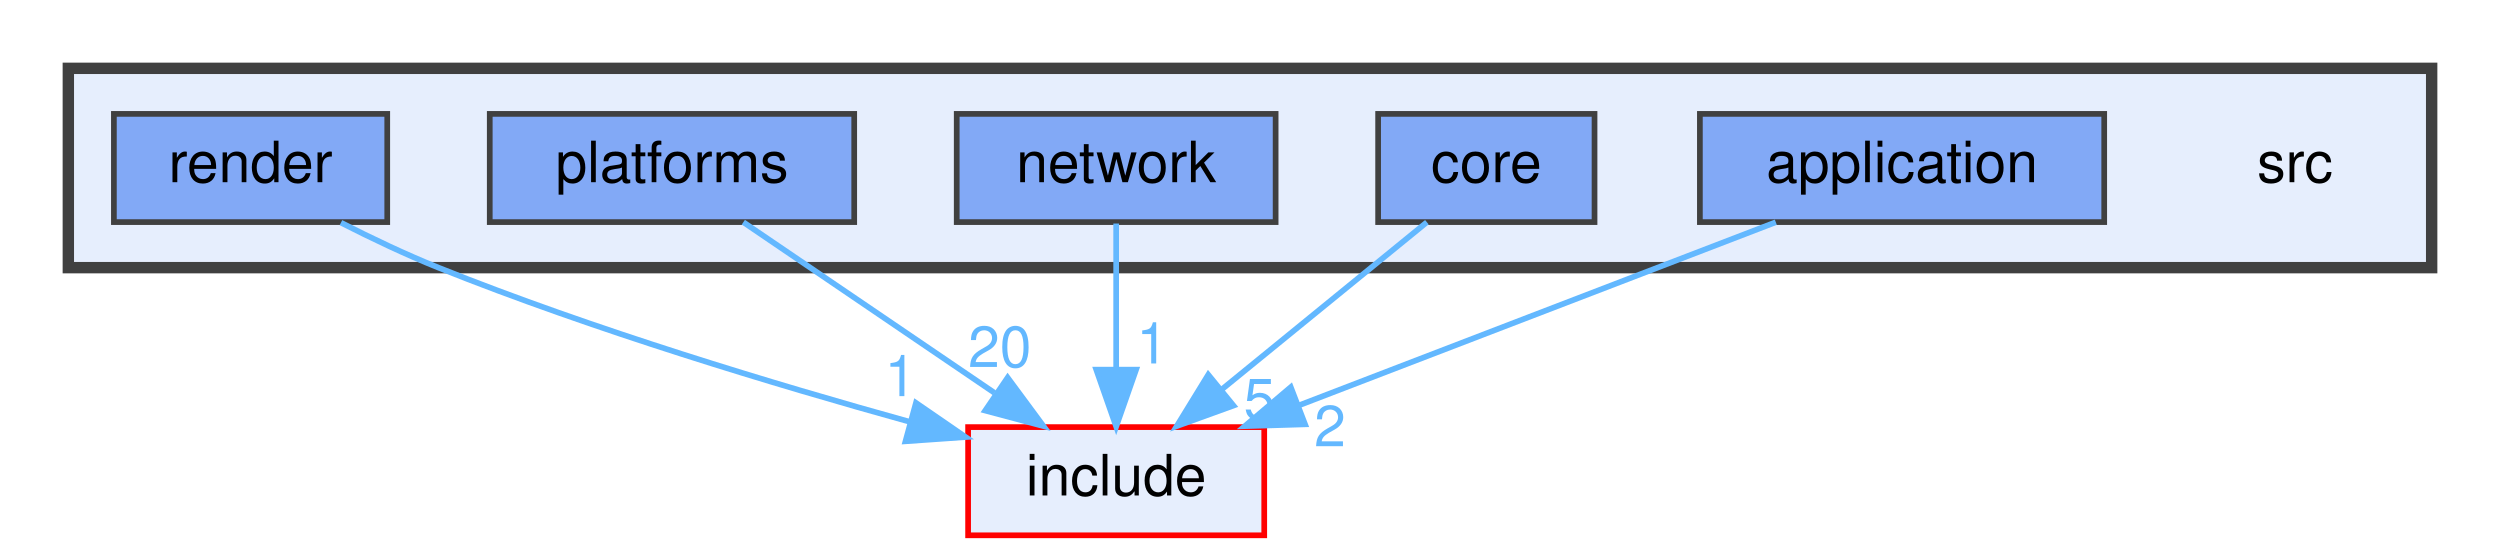
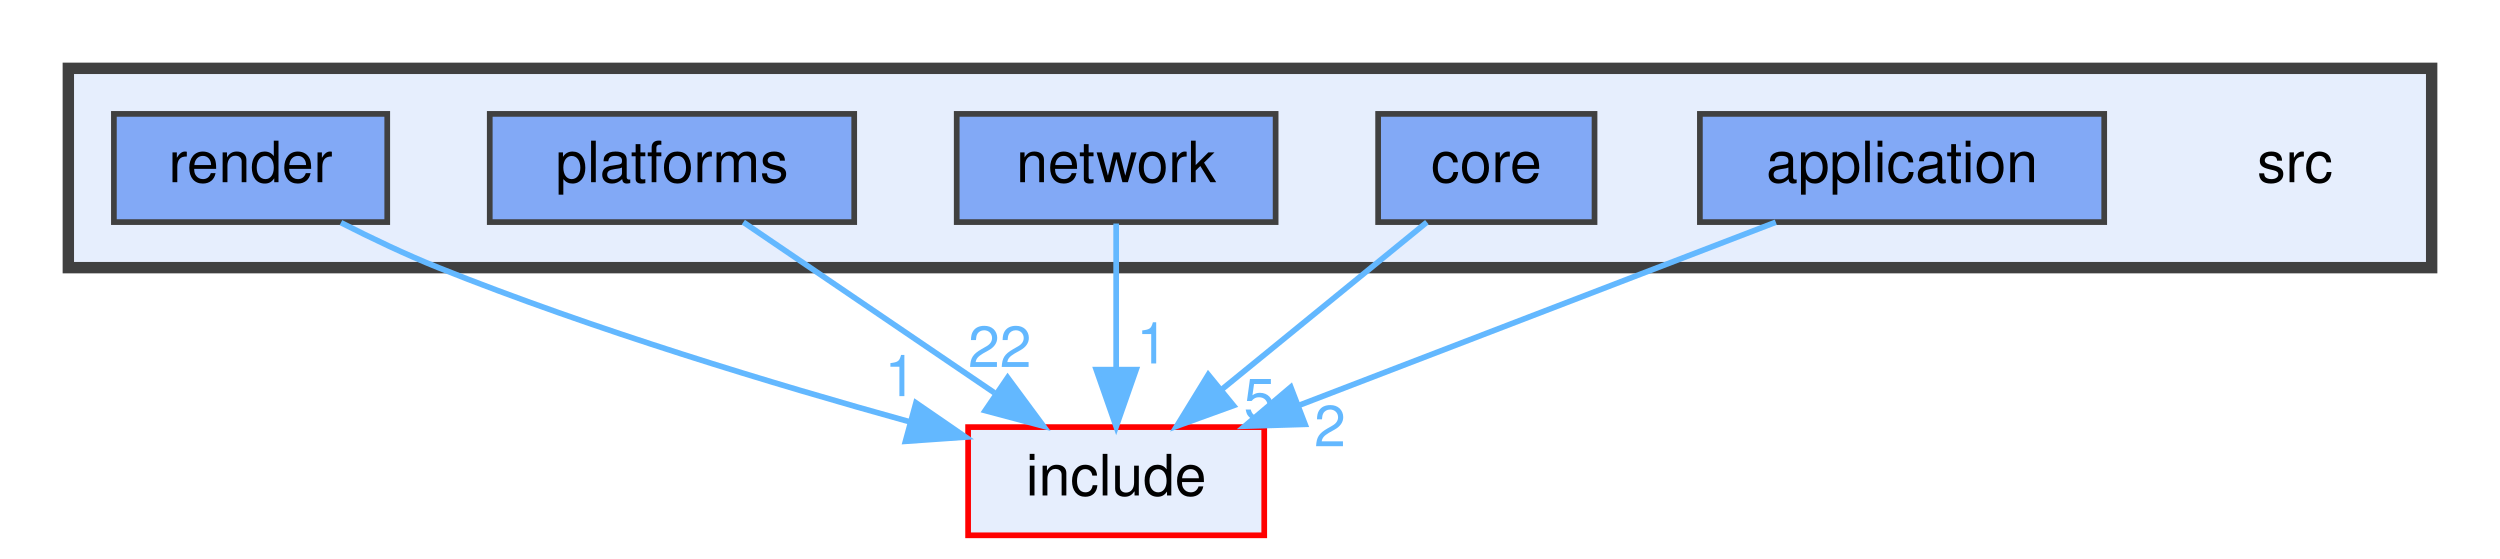
<svg xmlns="http://www.w3.org/2000/svg" xmlns:xlink="http://www.w3.org/1999/xlink" width="439pt" height="98pt" viewBox="0.00 0.00 439.00 98.00">
  <g id="page0,1_graph0" class="graph" transform="scale(1 1) rotate(0) translate(4 94)">
    <g id="clust1" class="cluster">
      <g id="a_clust1">
        <a xlink:href="dir_68267d1309a1af8e8297ef4c3efbcdba.html" target="_top">
          <polygon fill="#e6eefd" stroke="#404040" stroke-width="2" points="8,-47 8,-82 423,-82 423,-47 8,-47" />
        </a>
      </g>
    </g>
    <g id="node1" class="node">
      <text text-anchor="middle" x="399" y="-62" font-family="Helvetica,sans-Serif" font-size="10.00">src</text>
    </g>
    <g id="node2" class="node">
      <g id="a_node2">
        <a xlink:href="dir_844f6ab5c2ae79211596f3dcdd81adb7.html" target="_top" xlink:title="application">
          <polygon fill="#82a9f6" stroke="#404040" points="365.5,-74 294.5,-74 294.5,-55 365.5,-55 365.5,-74" />
          <text text-anchor="middle" x="330" y="-62" font-family="Helvetica,sans-Serif" font-size="10.00">application</text>
        </a>
      </g>
    </g>
    <g id="node7" class="node">
      <g id="a_node7">
        <a xlink:href="dir_d44c64559bbebec7f509842c48db8b23.html" target="_top" xlink:title="include">
          <polygon fill="#e6eefd" stroke="red" points="218,-19 166,-19 166,0 218,0 218,-19" />
          <text text-anchor="middle" x="192" y="-7" font-family="Helvetica,sans-Serif" font-size="10.00">include</text>
        </a>
      </g>
    </g>
    <g id="edge1" class="edge">
      <g id="a_edge1">
-         <a xlink:href="dir_000002_000020.html" target="_top">
+         <a xlink:href="dir_000002_000021.html" target="_top">
          <path fill="none" stroke="#63b8ff" d="M307.83,-54.98C285.23,-46.3 249.94,-32.75 224.25,-22.88" />
          <polygon fill="#63b8ff" stroke="#63b8ff" points="225.17,-19.49 214.58,-19.17 222.66,-26.02 225.17,-19.49" />
        </a>
      </g>
      <g id="a_edge1-headlabel">
-         <a xlink:href="dir_000002_000020.html" target="_top" xlink:title="2">
+         <a xlink:href="dir_000002_000021.html" target="_top" xlink:title="2">
          <text text-anchor="middle" x="229.54" y="-15.63" font-family="Helvetica,sans-Serif" font-size="10.00" fill="#63b8ff">2</text>
        </a>
      </g>
    </g>
    <g id="node3" class="node">
      <g id="a_node3">
        <a xlink:href="dir_aebb8dcc11953d78e620bbef0b9e2183.html" target="_top" xlink:title="core">
          <polygon fill="#82a9f6" stroke="#404040" points="276,-74 238,-74 238,-55 276,-55 276,-74" />
          <text text-anchor="middle" x="257" y="-62" font-family="Helvetica,sans-Serif" font-size="10.00">core</text>
        </a>
      </g>
    </g>
    <g id="edge2" class="edge">
      <g id="a_edge2">
-         <a xlink:href="dir_000010_000020.html" target="_top">
+         <a xlink:href="dir_000010_000021.html" target="_top">
          <path fill="none" stroke="#63b8ff" d="M246.56,-54.98C236.85,-47.07 222.18,-35.11 210.5,-25.58" />
          <polygon fill="#63b8ff" stroke="#63b8ff" points="212.6,-22.78 202.63,-19.17 208.17,-28.2 212.6,-22.78" />
        </a>
      </g>
      <g id="a_edge2-headlabel">
-         <a xlink:href="dir_000010_000020.html" target="_top" xlink:title="5">
+         <a xlink:href="dir_000010_000021.html" target="_top" xlink:title="5">
          <text text-anchor="middle" x="217.18" y="-20.35" font-family="Helvetica,sans-Serif" font-size="10.00" fill="#63b8ff">5</text>
        </a>
      </g>
    </g>
    <g id="node4" class="node">
      <g id="a_node4">
        <a xlink:href="dir_fc4c7f03e1a69a98c370fae55a743828.html" target="_top" xlink:title="network">
          <polygon fill="#82a9f6" stroke="#404040" points="220,-74 164,-74 164,-55 220,-55 220,-74" />
          <text text-anchor="middle" x="192" y="-62" font-family="Helvetica,sans-Serif" font-size="10.00">network</text>
        </a>
      </g>
    </g>
    <g id="edge3" class="edge">
      <g id="a_edge3">
-         <a xlink:href="dir_000026_000020.html" target="_top">
+         <a xlink:href="dir_000027_000021.html" target="_top">
          <path fill="none" stroke="#63b8ff" d="M192,-54.75C192,-47.8 192,-37.85 192,-29.13" />
          <polygon fill="#63b8ff" stroke="#63b8ff" points="195.5,-29.09 192,-19.09 188.5,-29.09 195.5,-29.09" />
        </a>
      </g>
      <g id="a_edge3-headlabel">
-         <a xlink:href="dir_000026_000020.html" target="_top" xlink:title="1">
+         <a xlink:href="dir_000027_000021.html" target="_top" xlink:title="1">
          <text text-anchor="middle" x="198.34" y="-30.18" font-family="Helvetica,sans-Serif" font-size="10.00" fill="#63b8ff">1</text>
        </a>
      </g>
    </g>
    <g id="node5" class="node">
      <g id="a_node5">
        <a xlink:href="dir_ceed1ce8f89ba04e240f3818f1ccc961.html" target="_top" xlink:title="platforms">
          <polygon fill="#82a9f6" stroke="#404040" points="146,-74 82,-74 82,-55 146,-55 146,-74" />
          <text text-anchor="middle" x="114" y="-62" font-family="Helvetica,sans-Serif" font-size="10.00">platforms</text>
        </a>
      </g>
    </g>
    <g id="edge4" class="edge">
      <g id="a_edge4">
-         <a xlink:href="dir_000028_000020.html" target="_top">
+         <a xlink:href="dir_000029_000021.html" target="_top">
          <path fill="none" stroke="#63b8ff" d="M126.53,-54.98C138.4,-46.92 156.46,-34.65 170.61,-25.03" />
          <polygon fill="#63b8ff" stroke="#63b8ff" points="172.94,-27.69 179.24,-19.17 169,-21.9 172.94,-27.69" />
        </a>
      </g>
      <g id="a_edge4-headlabel">
-         <a xlink:href="dir_000028_000020.html" target="_top" xlink:title="20">
-           <text text-anchor="middle" x="171.56" y="-29.55" font-family="Helvetica,sans-Serif" font-size="10.00" fill="#63b8ff">20</text>
+         <a xlink:href="dir_000029_000021.html" target="_top" xlink:title="22">
+           <text text-anchor="middle" x="171.56" y="-29.55" font-family="Helvetica,sans-Serif" font-size="10.00" fill="#63b8ff">22</text>
        </a>
      </g>
    </g>
    <g id="node6" class="node">
      <g id="a_node6">
        <a xlink:href="dir_e488ee1cea97fb16abdb5ccc78d2123b.html" target="_top" xlink:title="render">
          <polygon fill="#82a9f6" stroke="#404040" points="64,-74 16,-74 16,-55 64,-55 64,-74" />
          <text text-anchor="middle" x="40" y="-62" font-family="Helvetica,sans-Serif" font-size="10.00">render</text>
        </a>
      </g>
    </g>
    <g id="edge5" class="edge">
      <g id="a_edge5">
-         <a xlink:href="dir_000031_000020.html" target="_top">
+         <a xlink:href="dir_000032_000021.html" target="_top">
          <path fill="none" stroke="#63b8ff" d="M55.87,-54.9C61.22,-52.18 67.29,-49.28 73,-47 100.21,-36.11 131.99,-26.52 155.86,-19.9" />
          <polygon fill="#63b8ff" stroke="#63b8ff" points="156.84,-23.26 165.57,-17.25 155,-16.51 156.84,-23.26" />
        </a>
      </g>
      <g id="a_edge5-headlabel">
-         <a xlink:href="dir_000031_000020.html" target="_top" xlink:title="1">
+         <a xlink:href="dir_000032_000021.html" target="_top" xlink:title="1">
          <text text-anchor="middle" x="154.12" y="-24.44" font-family="Helvetica,sans-Serif" font-size="10.00" fill="#63b8ff">1</text>
        </a>
      </g>
    </g>
  </g>
</svg>
